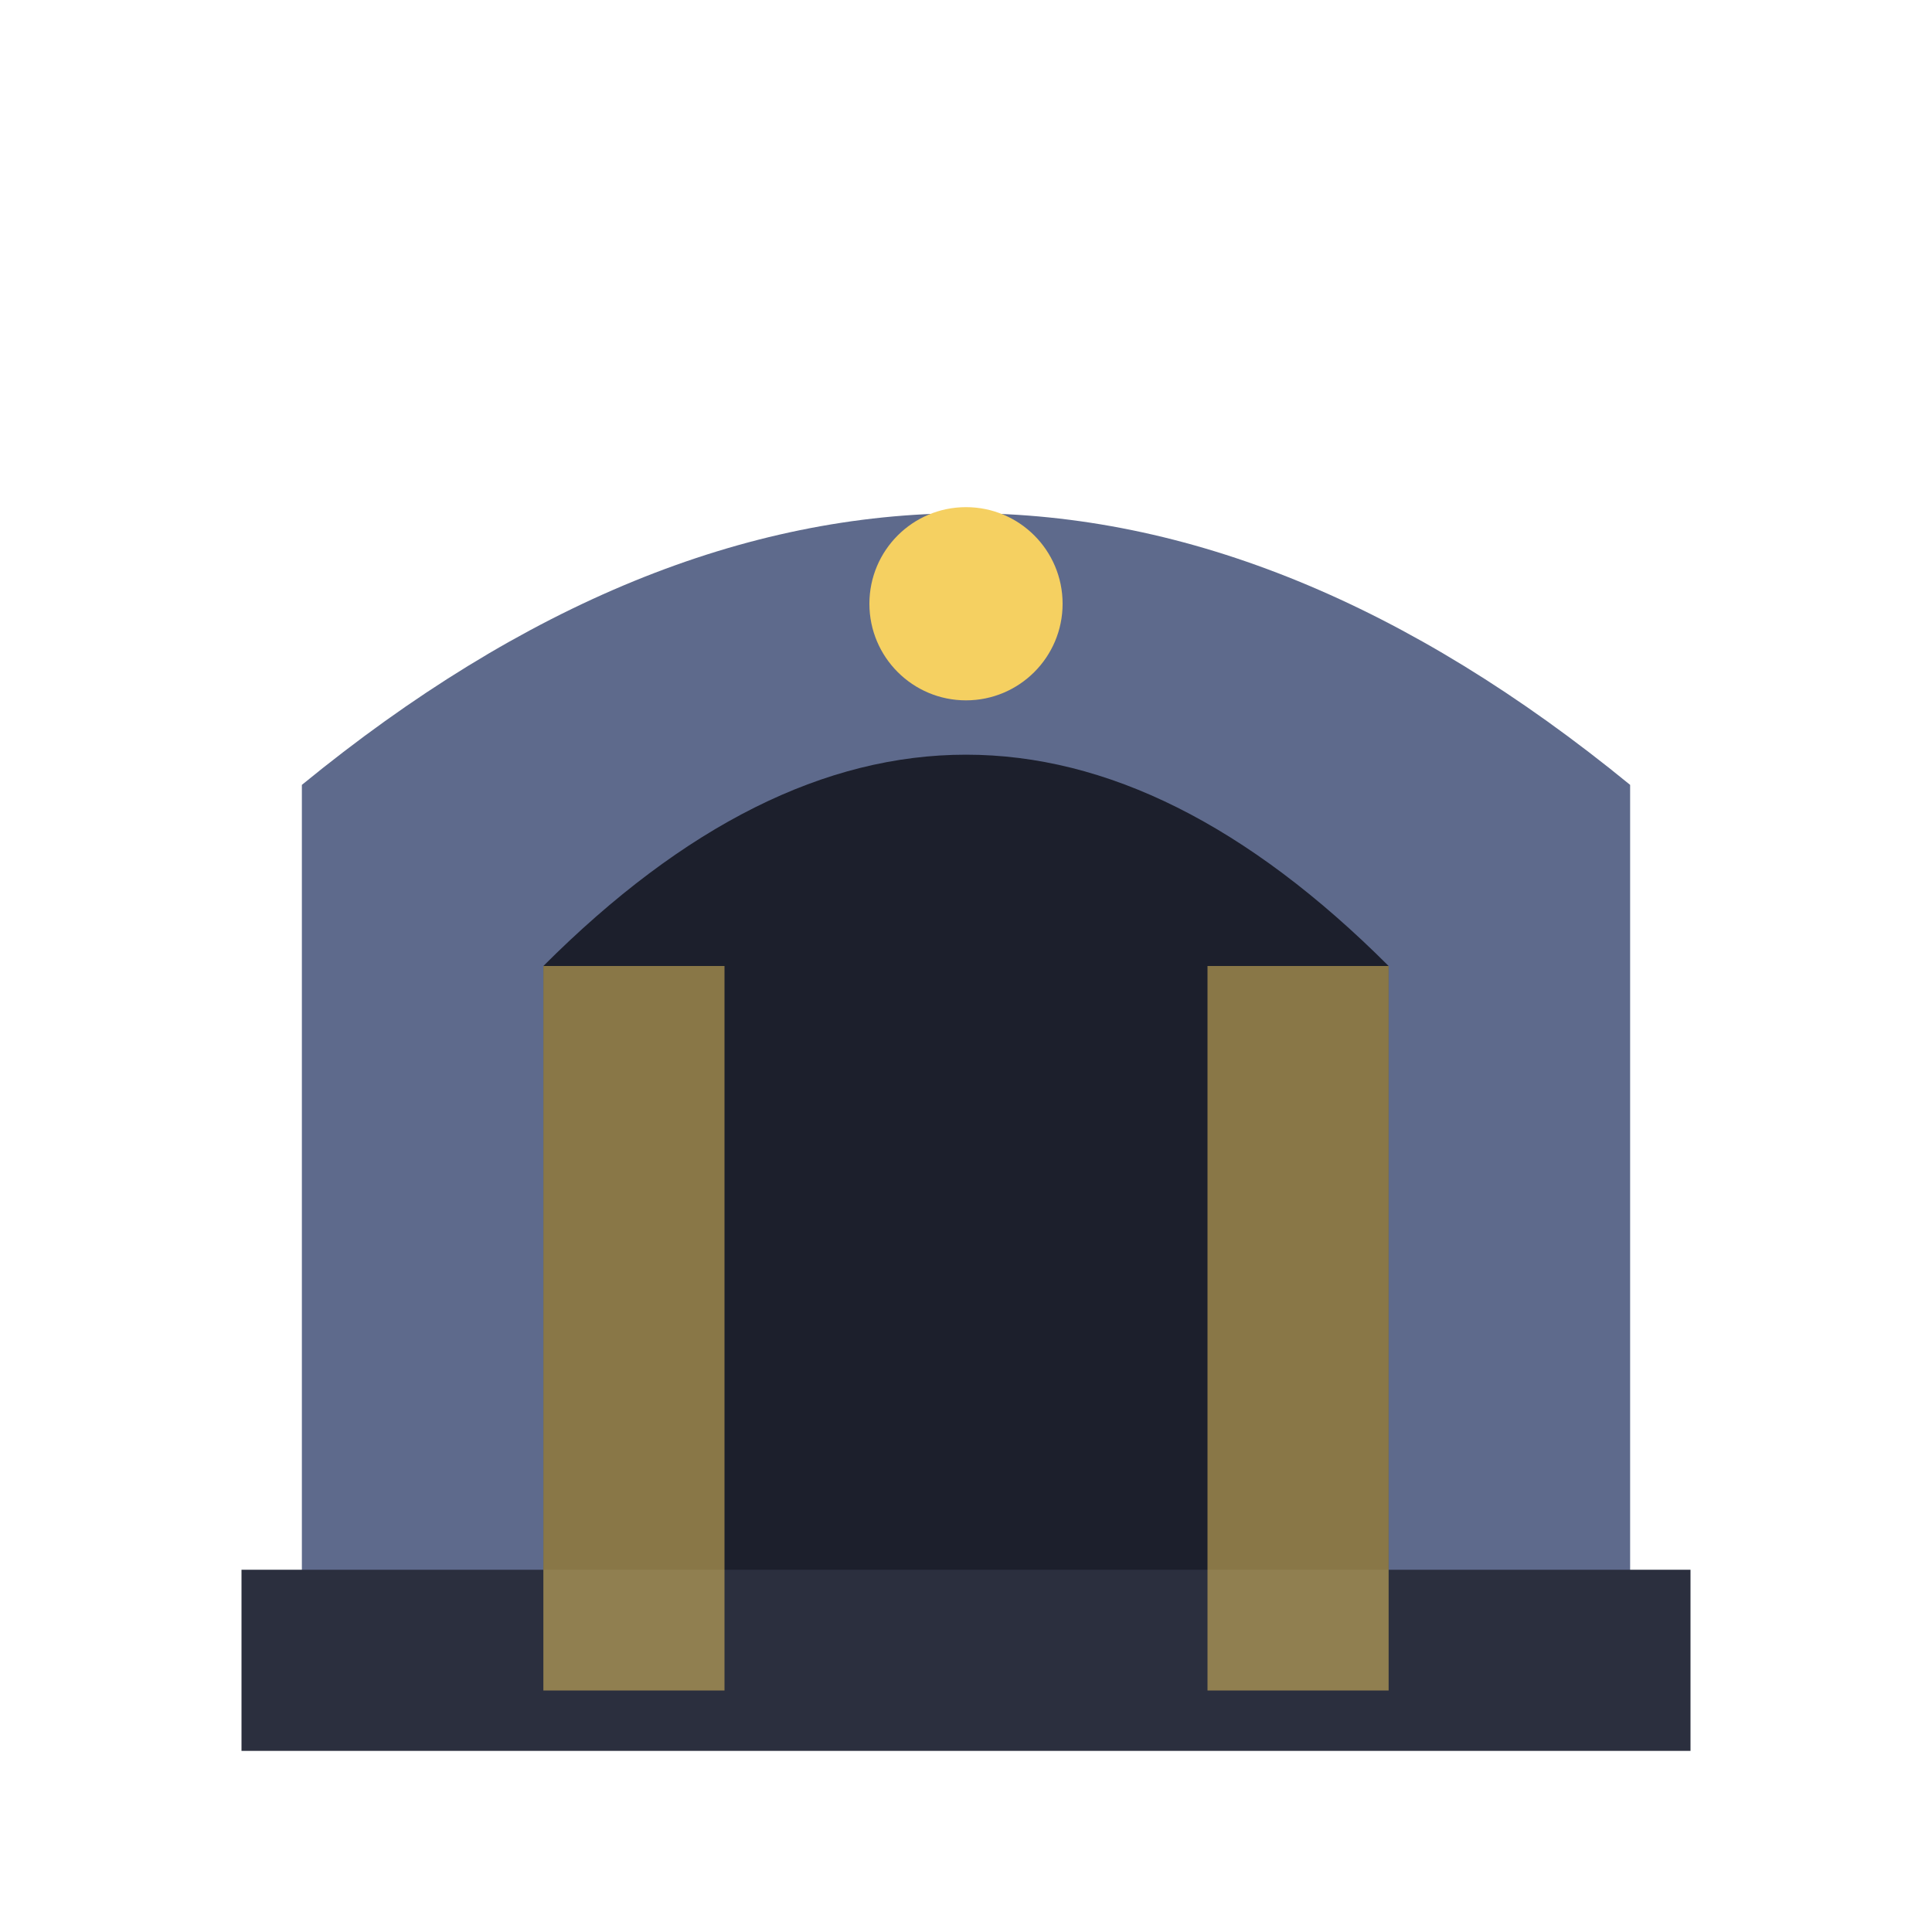
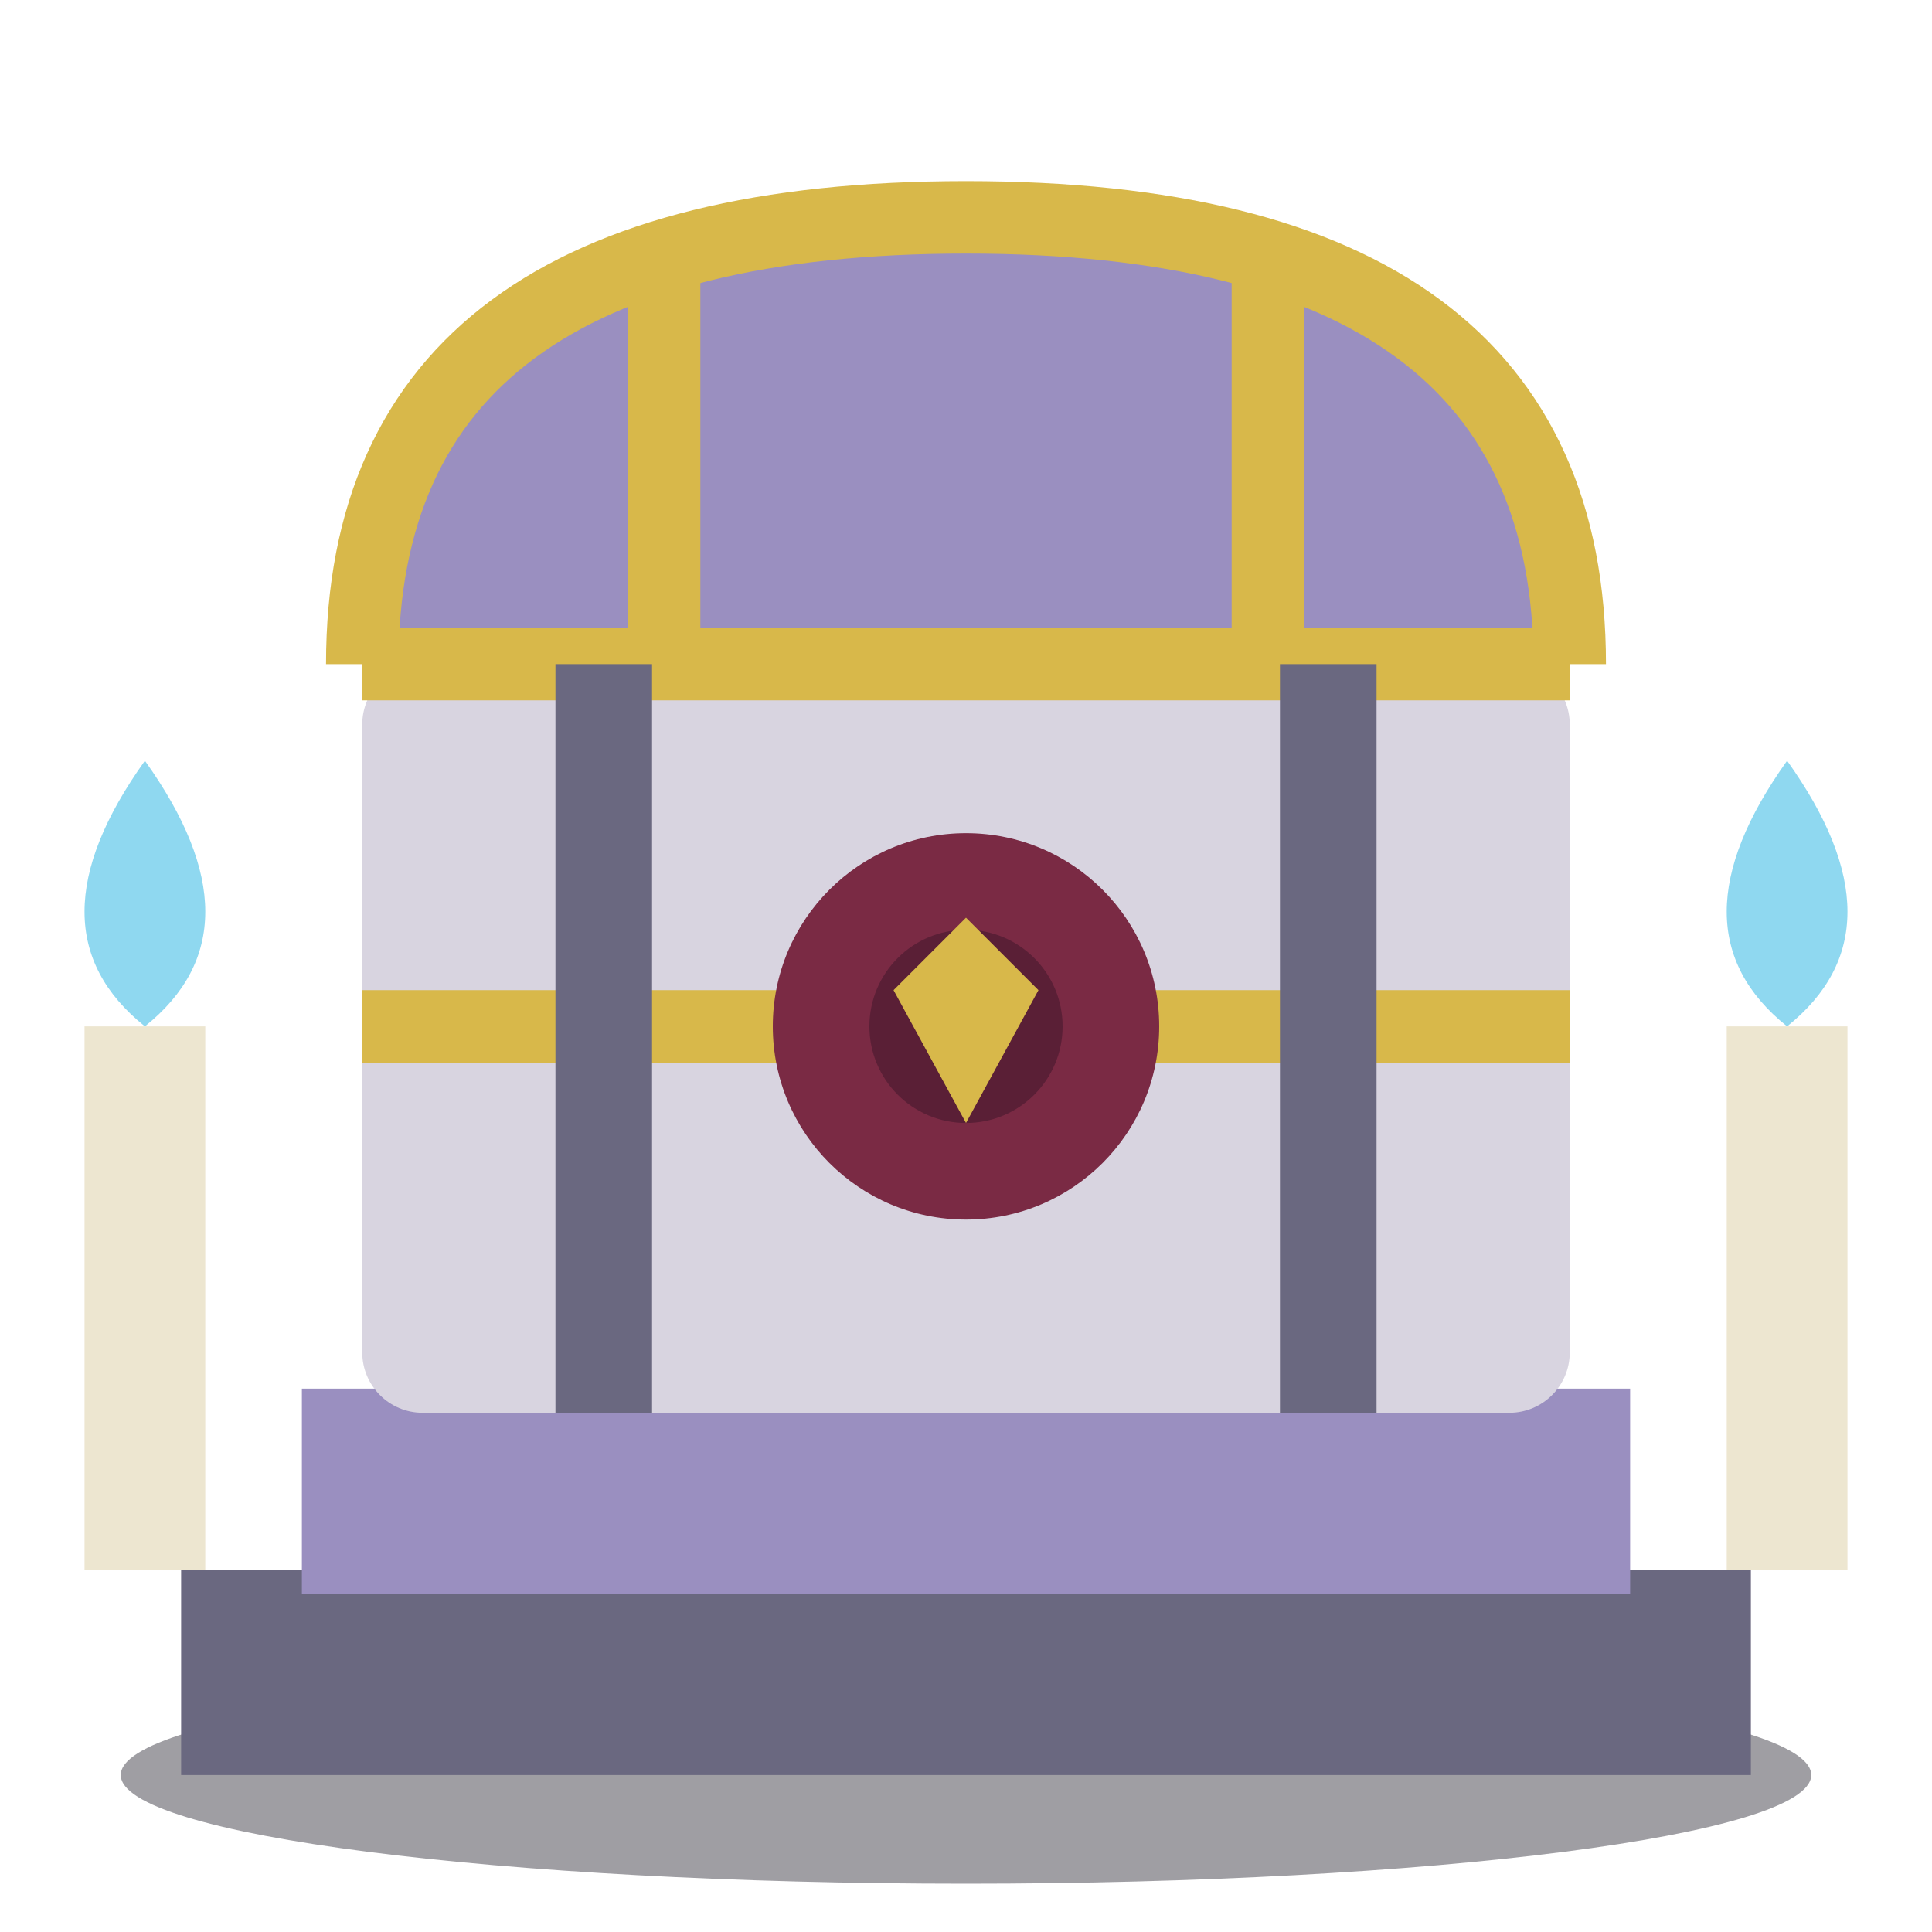
<svg xmlns="http://www.w3.org/2000/svg" viewBox="0 0 32 32">
-   <path d="M5,28 L5,13 Q16,4 27,13 L27,28 Z" fill="#5E6A8C" />
-   <path d="M9,28 L9,16 Q16,9 23,16 L23,28 Z" fill="#1c1f2c" />
-   <rect x="4" y="26" width="24" height="3" fill="#2B2F3E" />
-   <circle cx="16" cy="10" r="1.6" fill="#F5D061" />
-   <rect x="9" y="16" width="3" height="12" fill="#F5D061" opacity="0.5" />
-   <rect x="20" y="16" width="3" height="12" fill="#F5D061" opacity="0.5" />
+   <ellipse cx="16" cy="29.4" rx="14" ry="1.8" fill="#0F0D1A" opacity="0.4" />
+   <rect x="3" y="26" width="26" height="3.4" fill="#6A6880" />
+   <rect x="5" y="23" width="22" height="3.4" fill="#9A8FC0" />
+   <rect x="6" y="11" width="20" height="12.4" rx="1" fill="#D8D4E0" />
+   <path d="M6,11 Q6,3.6 16,3.6 Q26,3.6 26,11 Z" fill="#9A8FC0" />
+   <path d="M6,11 H26 M11,4.4 V11 M21,4.4 V11 M6,17 H26" stroke="#D8B84A" stroke-width="1.2" fill="none" />
+   <path d="M6,11 Q6,3.6 16,3.6 Q26,3.6 26,11" stroke="#D8B84A" stroke-width="1.2" fill="none" />
+   <path d="M10,11 V23.4 M22,11 V23.4" stroke="#6A6880" stroke-width="1.6" />
+   <circle cx="16" cy="17" r="3.2" fill="#7A2A44" />
+   <circle cx="16" cy="17" r="1.6" fill="#5A1F36" />
+   <path d="M14.8,16.4 L16,15.2 L17.2,16.4 L16,18.6 Z" fill="#D8B84A" />
+   <rect x="1.4" y="17" width="2" height="9" fill="#EDE6D0" />
+   <rect x="28.6" y="17" width="2" height="9" fill="#EDE6D0" />
+   <path d="M2.4,12.6 Q4.4,15.4 2.4,17 Q0.4,15.4 2.4,12.6 Z M29.6,12.6 Q31.6,15.4 29.6,17 Q27.6,15.4 29.6,12.6 Z" fill="#8FD8F0" />
</svg>
